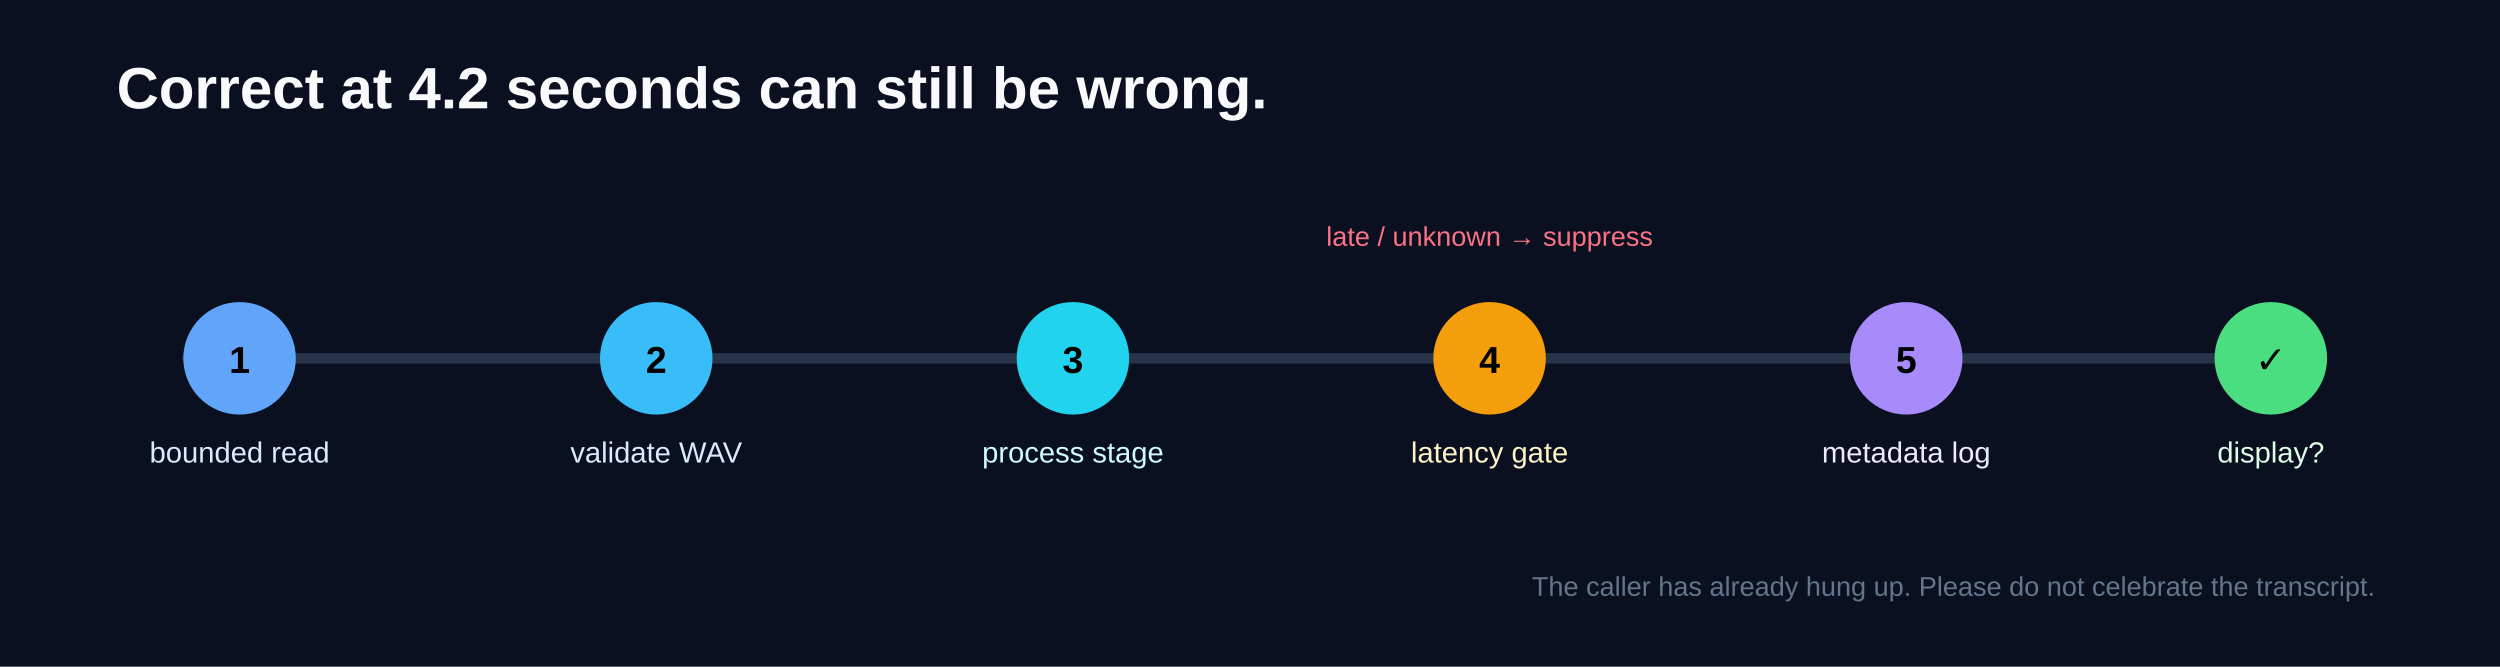
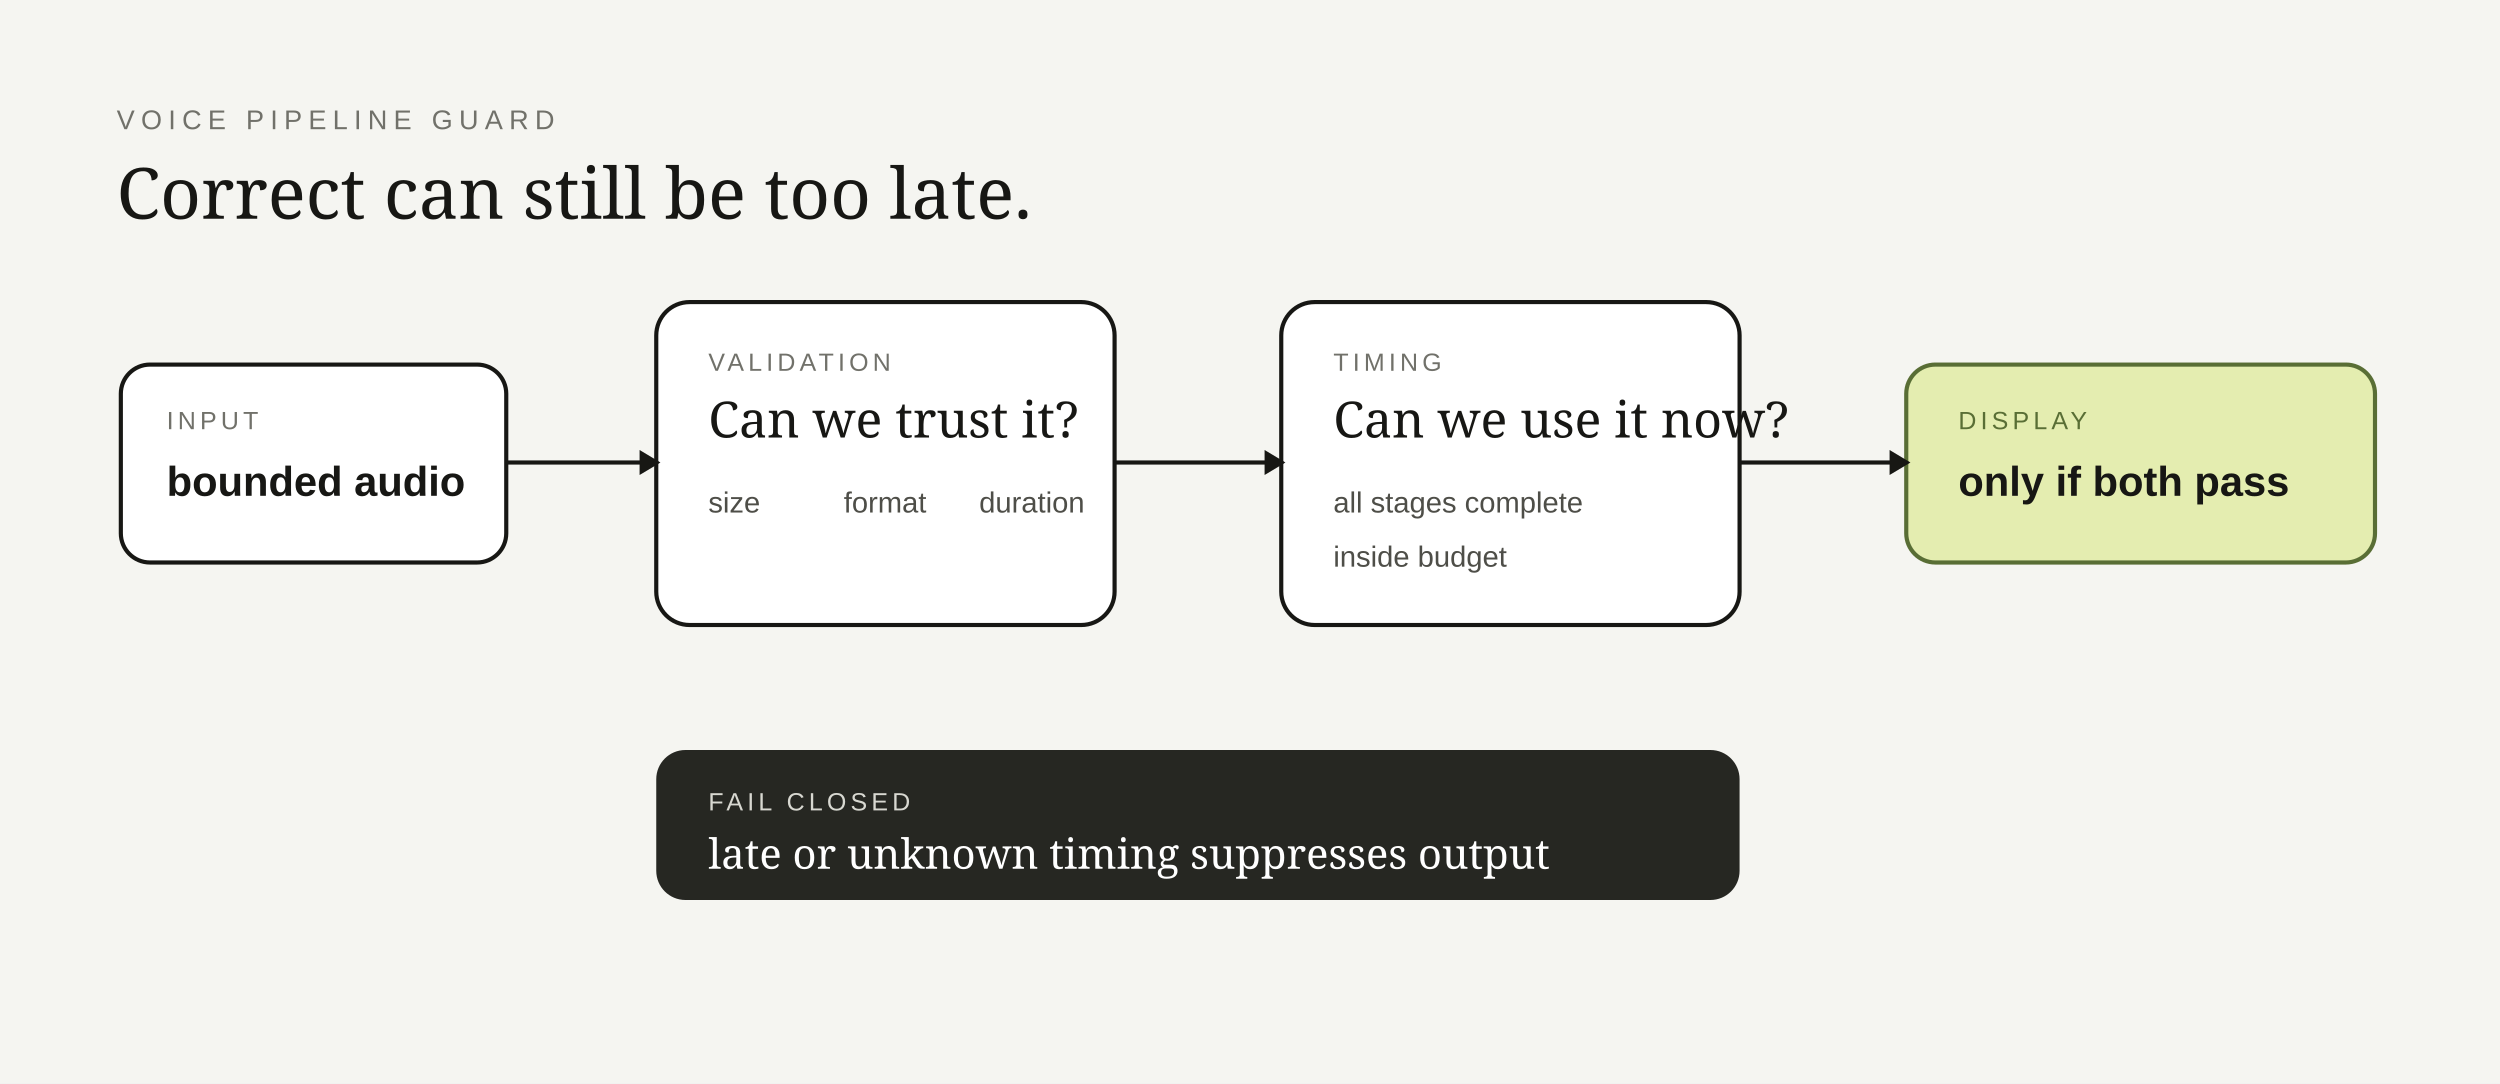
- <svg xmlns="http://www.w3.org/2000/svg" width="1200" height="320" viewBox="0 0 1200 320" role="img" aria-labelledby="t d">
-   <rect width="1200" height="320" fill="#0b1020" />
-   <text x="56" y="52" fill="#f8fafc" font-family="Arial,sans-serif" font-size="28" font-weight="700">Correct at 4.2 seconds can still be wrong.</text>
-   <path d="M90 172 H1110" stroke="#273449" stroke-width="5" stroke-linecap="round" />
-   <g font-family="Arial,sans-serif" text-anchor="middle">
-     <g transform="translate(115)">
-       <circle cy="172" r="27" fill="#60a5fa" />
-       <text y="179" font-size="18" font-weight="700">1</text>
-       <text y="222" fill="#dbeafe" font-size="14">bounded read</text>
-     </g>
-     <g transform="translate(315)">
-       <circle cy="172" r="27" fill="#38bdf8" />
-       <text y="179" font-size="18" font-weight="700">2</text>
-       <text y="222" fill="#dbeafe" font-size="14">validate WAV</text>
-     </g>
-     <g transform="translate(515)">
-       <circle cy="172" r="27" fill="#22d3ee" />
-       <text y="179" font-size="18" font-weight="700">3</text>
-       <text y="222" fill="#cffafe" font-size="14">process stage</text>
-     </g>
-     <g transform="translate(715)">
-       <circle cy="172" r="27" fill="#f59e0b" />
-       <text y="179" font-size="18" font-weight="700">4</text>
-       <text y="222" fill="#fef3c7" font-size="14">latency gate</text>
-     </g>
-     <g transform="translate(915)">
-       <circle cy="172" r="27" fill="#a78bfa" />
-       <text y="179" font-size="18" font-weight="700">5</text>
-       <text y="222" fill="#ede9fe" font-size="14">metadata log</text>
-     </g>
-     <g transform="translate(1090)">
-       <circle cy="172" r="27" fill="#4ade80" />
-       <text y="179" font-size="18" font-weight="700">✓</text>
-       <text y="222" fill="#dcfce7" font-size="14">display?</text>
-     </g>
+ <svg xmlns="http://www.w3.org/2000/svg" viewBox="0 0 1200 520" role="img" aria-labelledby="t d">
+   <rect width="1200" height="520" fill="#f5f5f1" />
+   <text x="56" y="62" fill="#71716a" font-family="Arial,sans-serif" font-size="13" letter-spacing="3">VOICE PIPELINE GUARD</text>
+   <text x="56" y="105" fill="#171714" font-family="Georgia,serif" font-size="34">Correct can still be too late.</text>
+   <rect x="58" y="175" width="185" height="95" rx="14" fill="#fff" stroke="#171714" stroke-width="2" />
+   <text x="80" y="206" fill="#71716a" font-family="Arial,sans-serif" font-size="12" letter-spacing="2">INPUT</text>
+   <text x="80" y="238" fill="#171714" font-family="Arial,sans-serif" font-size="20" font-weight="700">bounded audio</text>
+   <rect x="315" y="145" width="220" height="155" rx="16" fill="#fff" stroke="#171714" stroke-width="2" />
+   <text x="340" y="178" fill="#71716a" font-family="Arial,sans-serif" font-size="12" letter-spacing="2">VALIDATION</text>
+   <text x="340" y="210" fill="#171714" font-family="Georgia,serif" font-size="24">Can we trust it?</text>
+   <text x="340" y="246" fill="#4e4e48" font-family="Arial,sans-serif" font-size="14">size</text>
+   <text x="405" y="246" fill="#4e4e48" font-family="Arial,sans-serif" font-size="14">format</text>
+   <text x="470" y="246" fill="#4e4e48" font-family="Arial,sans-serif" font-size="14">duration</text>
+   <rect x="615" y="145" width="220" height="155" rx="16" fill="#fff" stroke="#171714" stroke-width="2" />
+   <text x="640" y="178" fill="#71716a" font-family="Arial,sans-serif" font-size="12" letter-spacing="2">TIMING</text>
+   <text x="640" y="210" fill="#171714" font-family="Georgia,serif" font-size="24">Can we use it now?</text>
+   <text x="640" y="246" fill="#4e4e48" font-family="Arial,sans-serif" font-size="14">all stages complete</text>
+   <text x="640" y="272" fill="#4e4e48" font-family="Arial,sans-serif" font-size="14">inside budget</text>
+   <rect x="915" y="175" width="225" height="95" rx="14" fill="#e4edb0" stroke="#596e35" stroke-width="2" />
+   <text x="940" y="206" fill="#596e35" font-family="Arial,sans-serif" font-size="12" letter-spacing="2">DISPLAY</text>
+   <text x="940" y="238" fill="#171714" font-family="Arial,sans-serif" font-size="20" font-weight="700">only if both pass</text>
+   <g stroke="#171714" stroke-width="2" fill="none">
+     <path d="M243 222 H315" />
+     <path d="M535 222 H615" />
+     <path d="M835 222 H915" />
  </g>
-   <text x="715" y="118" fill="#fb7185" font-family="Arial,sans-serif" font-size="13" text-anchor="middle">late / unknown → suppress</text>
-   <text x="1140" y="286" fill="#64748b" font-family="Arial,sans-serif" font-size="13" text-anchor="end">The caller has already hung up. Please do not celebrate the transcript.</text>
+   <g fill="#171714">
+     <path d="M307 216 l10 6 -10 6z" />
+     <path d="M607 216 l10 6 -10 6z" />
+     <path d="M907 216 l10 6 -10 6z" />
+   </g>
+   <rect x="315" y="360" width="520" height="72" rx="14" fill="#262722" />
+   <text x="340" y="389" fill="#d8d8d1" font-family="Arial,sans-serif" font-size="12" letter-spacing="2">FAIL CLOSED</text>
+   <text x="340" y="417" fill="#fff" font-family="Georgia,serif" font-size="20">late or unknown timing suppresses output</text>
</svg>
